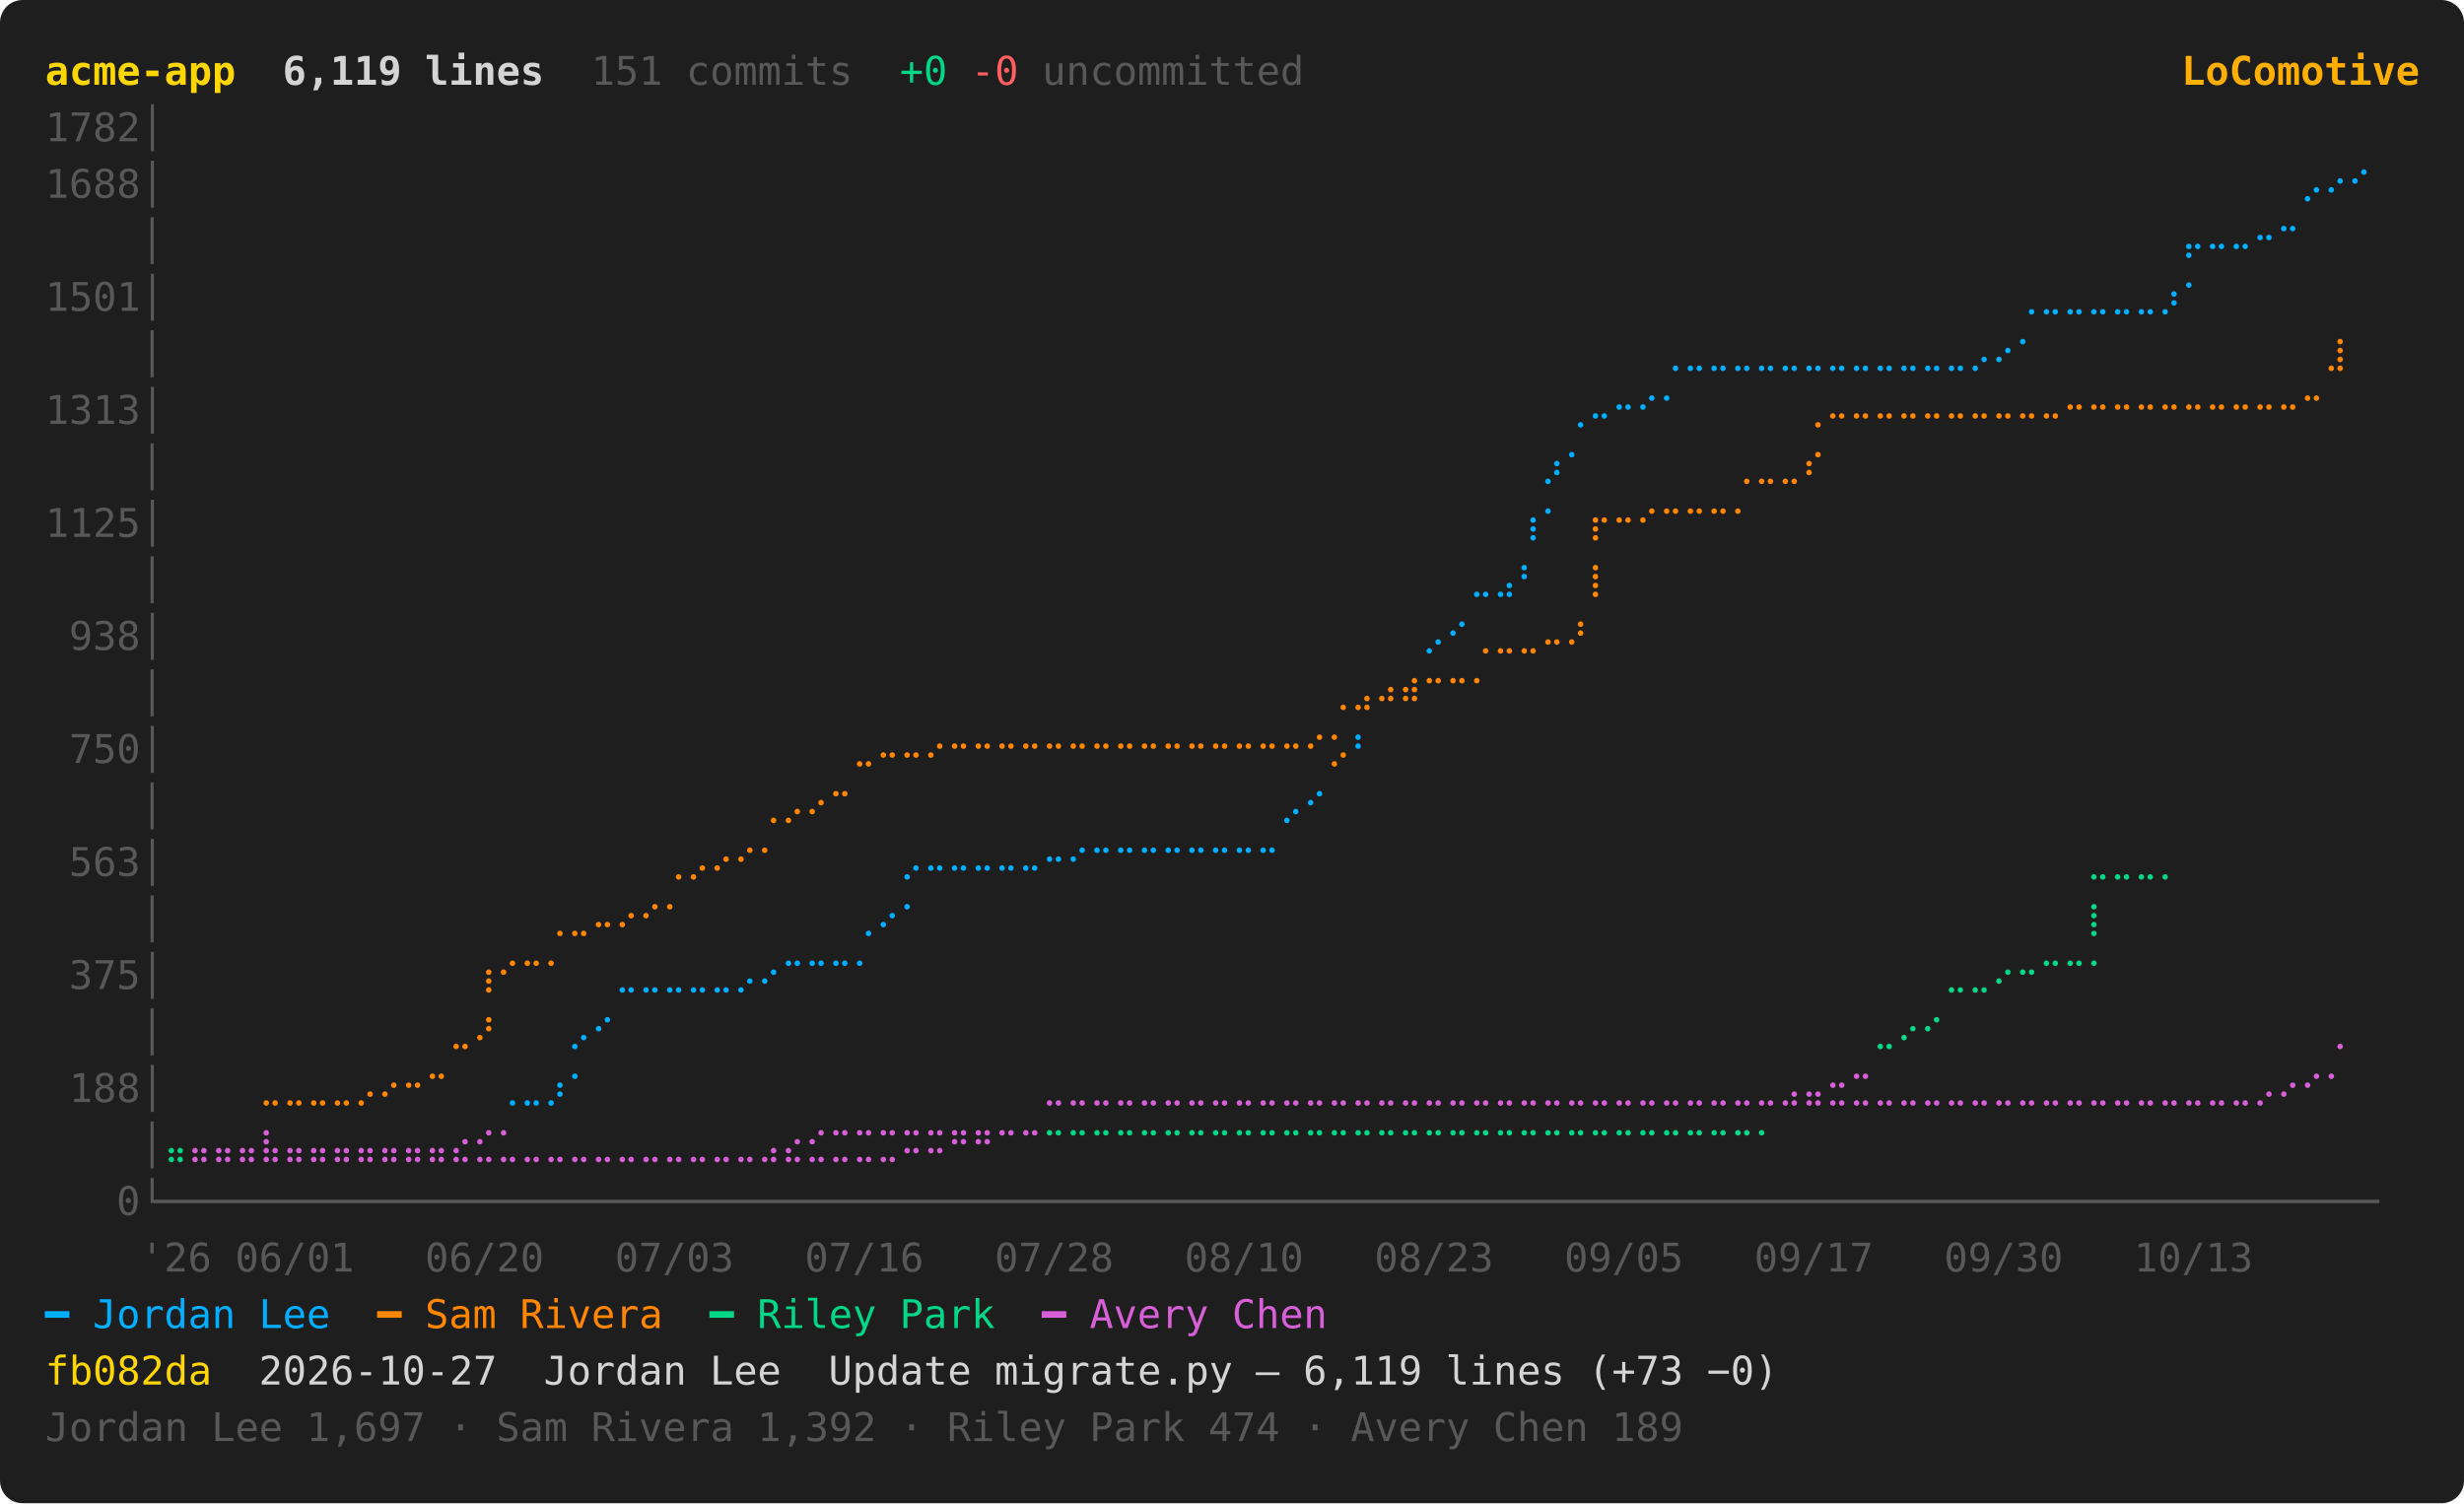
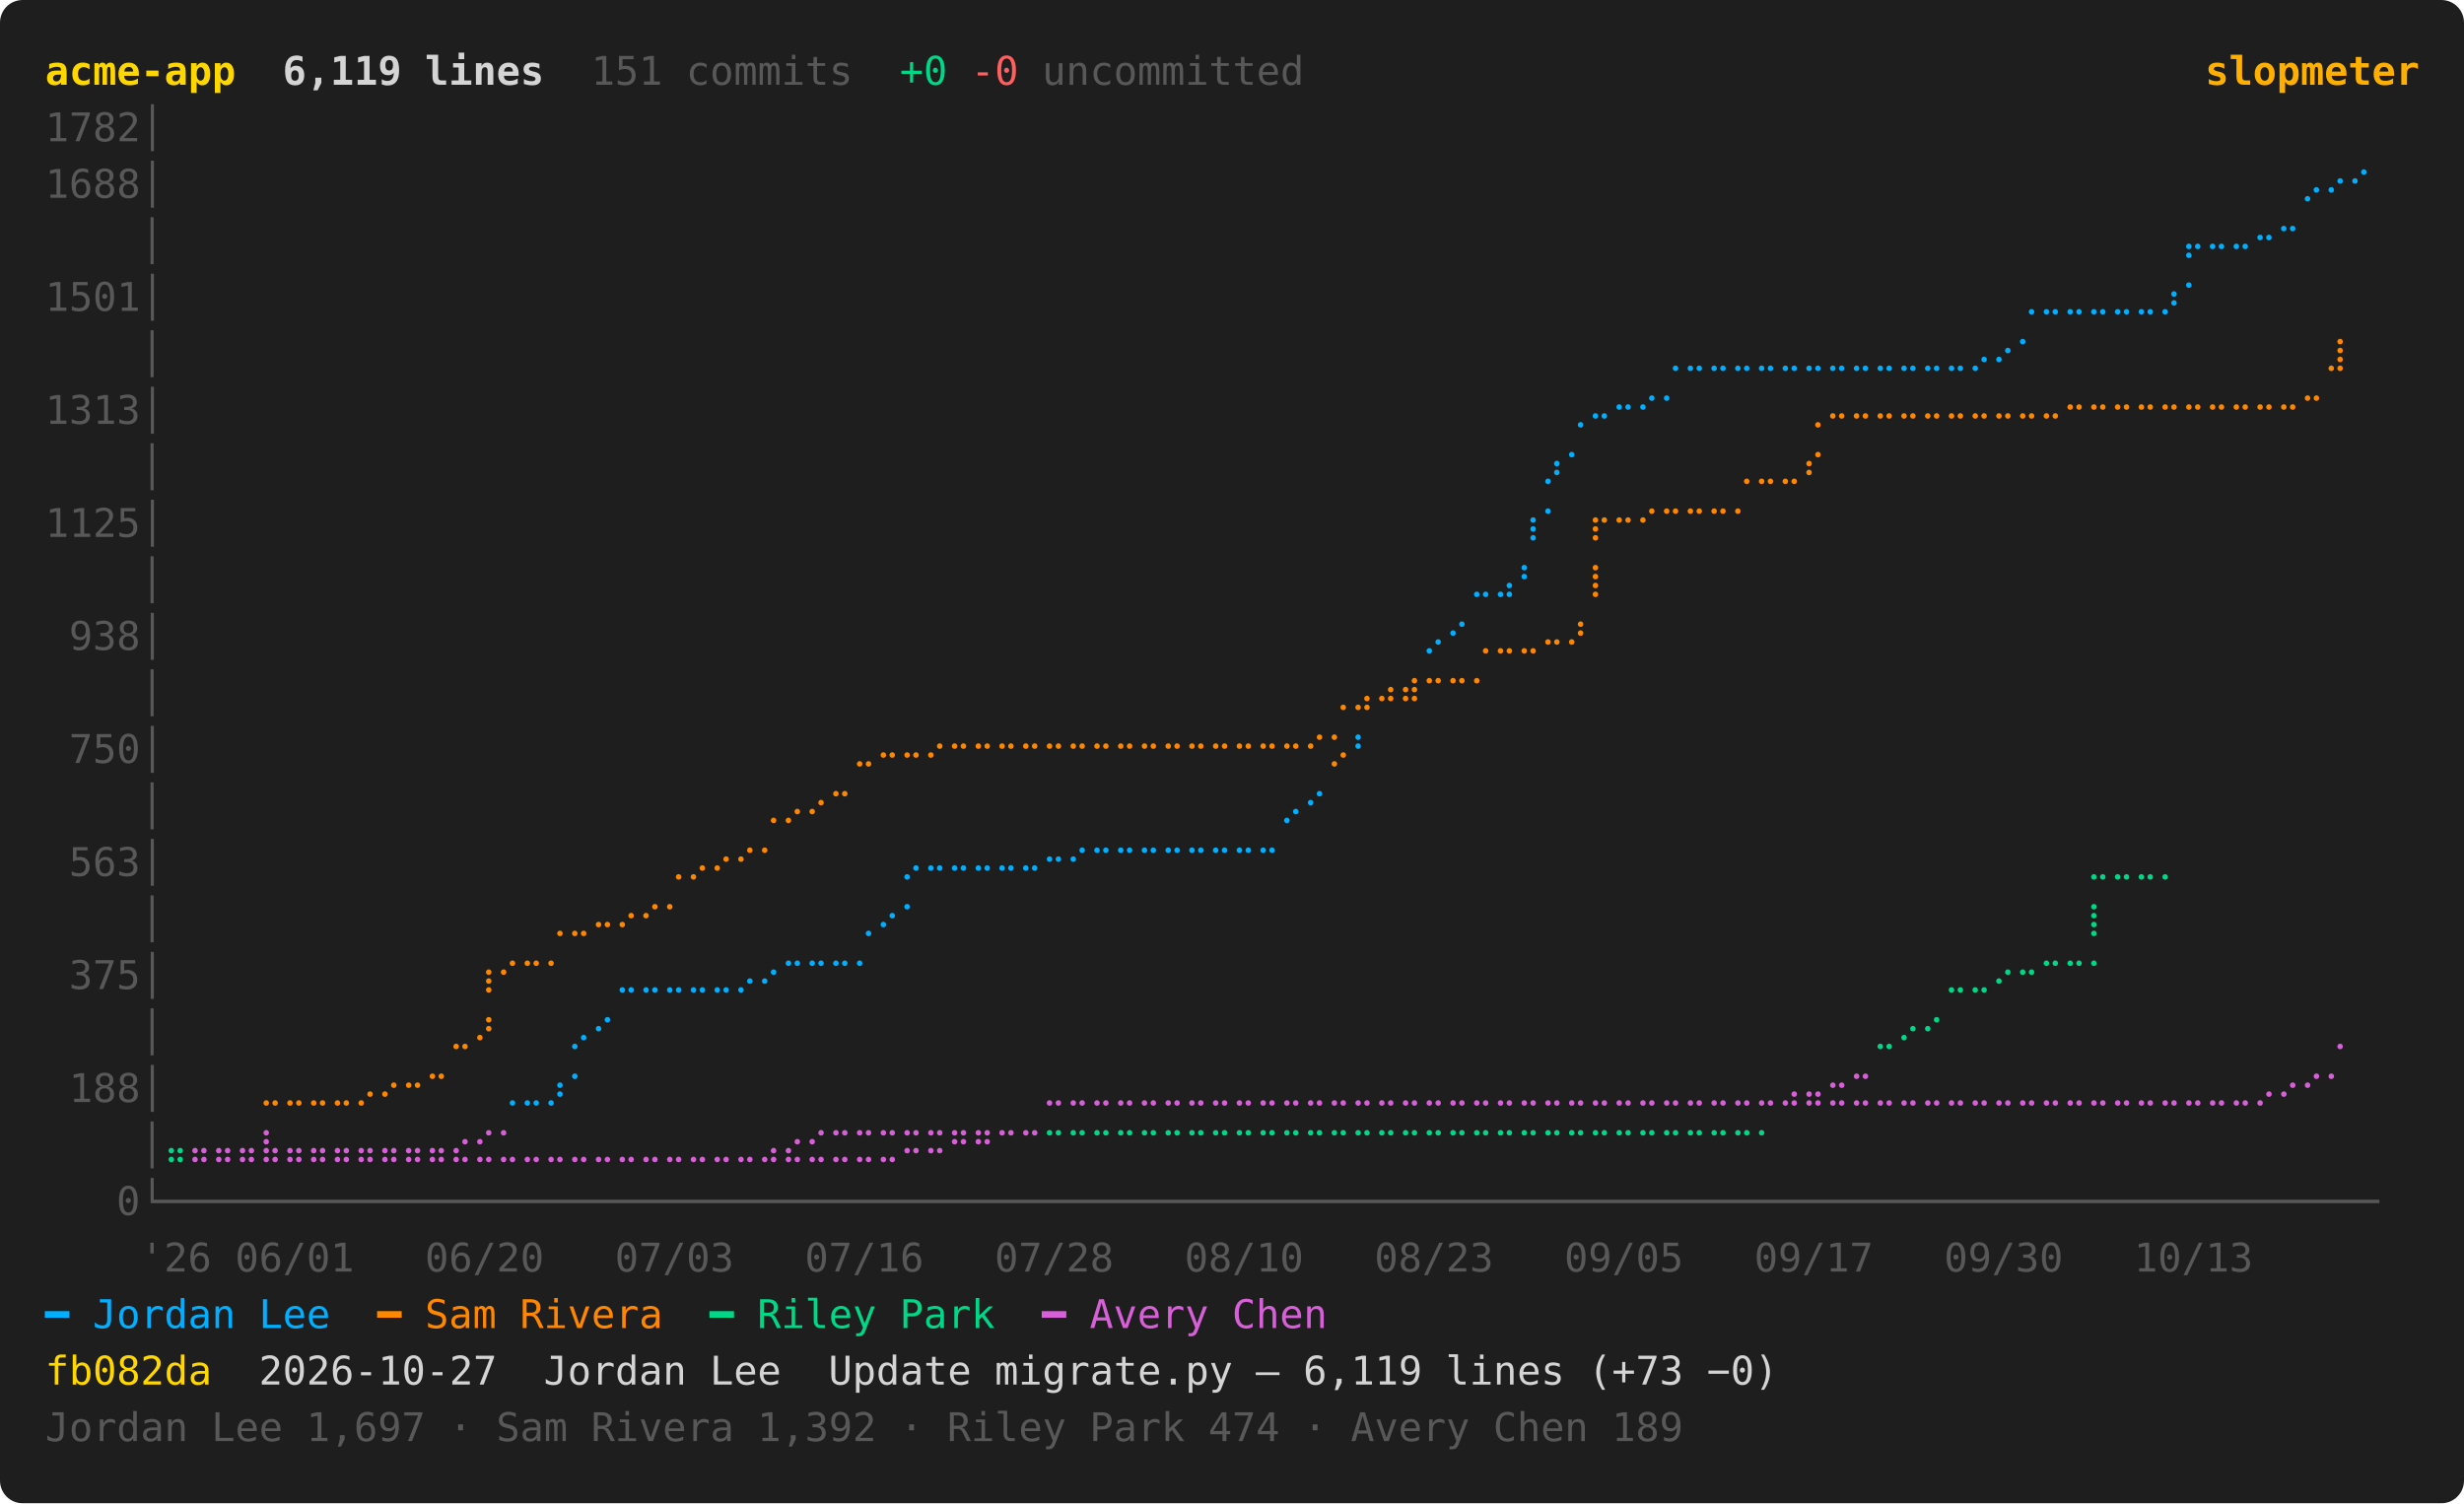
<svg xmlns="http://www.w3.org/2000/svg" width="872" height="532" viewBox="0 0 872 532" font-family="Menlo, 'SF Mono', Consolas, 'DejaVu Sans Mono', monospace" font-size="14">
  <rect width="100%" height="100%" rx="8" fill="#1e1e1e" />
  <text x="16.0 24.4 32.8 41.2 49.6 58.0 66.4 74.8" y="30" fill="#ffd700" font-weight="bold" xml:space="preserve">acme-app</text>
  <text x="100.0 108.4 116.8 125.2 133.6" y="30" fill="#d4d4d4" font-weight="bold" xml:space="preserve">6,119</text>
  <text x="150.4 158.8 167.2 175.6 184.0" y="30" fill="#d4d4d4" font-weight="bold" xml:space="preserve">lines</text>
  <text x="209.2 217.6 226.0" y="30" fill="#585858" xml:space="preserve">151</text>
  <text x="242.8 251.2 259.6 268.0 276.4 284.8 293.2" y="30" fill="#585858" xml:space="preserve">commits</text>
  <text x="318.4 326.8" y="30" fill="#00d787" xml:space="preserve">+0</text>
  <text x="343.6 352.0" y="30" fill="#ff5f5f" xml:space="preserve">-0</text>
  <text x="368.8 377.2 385.6 394.0 402.4 410.8 419.2 427.6 436.0 444.4 452.8" y="30" fill="#585858" xml:space="preserve">uncommitted</text>
-   <text x="772.0 780.4 788.8 797.2 805.6 814.0 822.4 830.8 839.2 847.6" y="30" fill="#ffaf00" font-weight="bold" xml:space="preserve">LoComotive</text>
+   <text x="780.4 788.8 797.2 805.6 814.0 822.4 830.8 839.2 847.6" y="30" fill="#ffaf00" font-weight="bold" xml:space="preserve">slopmeter</text>
  <text x="16.0 24.4 32.8 41.2 49.6" y="50" fill="#585858" xml:space="preserve">1782│</text>
  <text x="16.0 24.4 32.8 41.2 49.6" y="70" fill="#585858" xml:space="preserve">1688│</text>
  <text x="814.0 822.4 830.8" y="70" fill="#00afff" xml:space="preserve">⡠⠔⠊</text>
  <text x="49.6" y="90" fill="#585858" xml:space="preserve">│</text>
  <text x="772.0 780.4 788.8 797.2 805.6" y="90" fill="#00afff" xml:space="preserve">⡤⠤⠤⠒⠉</text>
  <text x="16.0 24.4 32.8 41.2 49.6" y="110" fill="#585858" xml:space="preserve">1501│</text>
  <text x="713.2 721.6 730.0 738.4 746.8 755.2 763.6 772.0" y="110" fill="#00afff" xml:space="preserve">⢀⣀⣀⣀⣀⣀⡰⠁</text>
  <text x="49.6" y="130" fill="#585858" xml:space="preserve">│</text>
  <text x="587.2 595.6 604.0 612.4 620.8 629.2 637.6 646.0 654.4 662.8 671.2 679.6 688.0 696.4 704.8 713.2" y="130" fill="#00afff" xml:space="preserve">⢀⣀⣀⣀⣀⣀⣀⣀⣀⣀⣀⣀⣀⡠⠔⠁</text>
  <text x="822.4" y="130" fill="#ff8700" xml:space="preserve">⣸</text>
  <text x="16.0 24.4 32.8 41.2 49.6" y="150" fill="#585858" xml:space="preserve">1313│</text>
  <text x="553.6 562.0 570.4 578.8 587.2" y="150" fill="#00afff" xml:space="preserve">⢀⠤⠒⠊⠁</text>
  <text x="637.6 646.0 654.4 662.8 671.2 679.6 688.0 696.4 704.8 713.2 721.6 730.0 738.4 746.8 755.2 763.6 772.0 780.4 788.8 797.2 805.6 814.0" y="150" fill="#ff8700" xml:space="preserve">⢀⠤⠤⠤⠤⠤⠤⠤⠤⠤⠤⠒⠒⠒⠒⠒⠒⠒⠒⠒⠒⠉</text>
  <text x="49.6" y="170" fill="#585858" xml:space="preserve">│</text>
  <text x="545.2 553.6" y="170" fill="#00afff" xml:space="preserve">⡰⠁</text>
  <text x="612.4 620.8 629.2 637.6" y="170" fill="#ff8700" xml:space="preserve">⢀⣀⣀⠎</text>
  <text x="16.0 24.4 32.8 41.2 49.6" y="190" fill="#585858" xml:space="preserve">1125│</text>
  <text x="536.8 545.2" y="190" fill="#00afff" xml:space="preserve">⢰⠁</text>
  <text x="562.0 570.4 578.8 587.2 595.6 604.0 612.4" y="190" fill="#ff8700" xml:space="preserve">⡖⠒⠊⠉⠉⠉⠁</text>
  <text x="49.6" y="210" fill="#585858" xml:space="preserve">│</text>
  <text x="520.0 528.4 536.8" y="210" fill="#00afff" xml:space="preserve">⣀⣠⠃</text>
  <text x="562.0" y="210" fill="#ff8700" xml:space="preserve">⡇</text>
  <text x="24.4 32.8 41.2 49.6" y="230" fill="#585858" xml:space="preserve">938│</text>
  <text x="503.2 511.6" y="230" fill="#00afff" xml:space="preserve">⡠⠊</text>
  <text x="520.0 528.4 536.8 545.2 553.6" y="230" fill="#ff8700" xml:space="preserve">⢀⣀⣀⠤⠜</text>
  <text x="49.6" y="250" fill="#585858" xml:space="preserve">│</text>
  <text x="469.6 478.0 486.4 494.8 503.2 511.6 520.0" y="250" fill="#ff8700" xml:space="preserve">⢀⣠⠴⠾⠉⠉⠁</text>
  <text x="24.4 32.8 41.2 49.6" y="270" fill="#585858" xml:space="preserve">750│</text>
  <text x="301.6 310.0 318.4 326.8 335.2 343.6 352.0 360.4 368.8 377.2 385.6 394.0 402.4 410.8 419.2 427.6 436.0 444.4 452.8 461.2 469.6" y="270" fill="#ff8700" xml:space="preserve">⣀⠤⠤⠔⠒⠒⠒⠒⠒⠒⠒⠒⠒⠒⠒⠒⠒⠒⠒⠊⡡</text>
  <text x="478.0" y="270" fill="#00afff" xml:space="preserve">⠃</text>
  <text x="49.6" y="290" fill="#585858" xml:space="preserve">│</text>
  <text x="268.0 276.4 284.8 293.2" y="290" fill="#ff8700" xml:space="preserve">⢀⡠⠔⠉</text>
  <text x="452.8 461.2" y="290" fill="#00afff" xml:space="preserve">⡠⠊</text>
  <text x="24.4 32.8 41.2 49.6" y="310" fill="#585858" xml:space="preserve">563│</text>
  <text x="234.4 242.8 251.2 259.6 268.0" y="310" fill="#ff8700" xml:space="preserve">⢀⡠⠔⠊⠁</text>
  <text x="318.4 326.8 335.2 343.6 352.0 360.4 368.8 377.2 385.6 394.0 402.4 410.8 419.2 427.6 436.0 444.4" y="310" fill="#00afff" xml:space="preserve">⡠⠤⠤⠤⠤⠤⠒⠊⠉⠉⠉⠉⠉⠉⠉⠉</text>
  <text x="738.4 746.8 755.2 763.6" y="310" fill="#00d787" xml:space="preserve">⣀⣀⣀⡀</text>
  <text x="49.6" y="330" fill="#585858" xml:space="preserve">│</text>
  <text x="192.4 200.8 209.2 217.6 226.0 234.4" y="330" fill="#ff8700" xml:space="preserve">⢀⣀⠤⠔⠊⠁</text>
  <text x="301.6 310.0 318.4" y="330" fill="#00afff" xml:space="preserve">⢀⠔⠁</text>
  <text x="738.4" y="330" fill="#00d787" xml:space="preserve">⡇</text>
  <text x="24.4 32.8 41.2 49.6" y="350" fill="#585858" xml:space="preserve">375│</text>
  <text x="167.2 175.6 184.0 192.4" y="350" fill="#ff8700" xml:space="preserve">⢰⠊⠉⠁</text>
  <text x="217.6 226.0 234.4 242.8 251.2 259.6 268.0 276.4 284.8 293.2 301.6" y="350" fill="#00afff" xml:space="preserve">⣀⣀⣀⣀⣀⡠⠔⠉⠉⠉⠁</text>
  <text x="688.0 696.4 704.8 713.2 721.6 730.0 738.4" y="350" fill="#00d787" xml:space="preserve">⣀⣀⠔⠒⠉⠉⠁</text>
  <text x="49.6" y="370" fill="#585858" xml:space="preserve">│</text>
  <text x="158.8 167.2" y="370" fill="#ff8700" xml:space="preserve">⣀⠜</text>
  <text x="200.8 209.2" y="370" fill="#00afff" xml:space="preserve">⡠⠊</text>
  <text x="662.8 671.2 679.6" y="370" fill="#00d787" xml:space="preserve">⣀⠔⠊</text>
  <text x="822.4" y="370" fill="#d75fd7" xml:space="preserve">⢀</text>
  <text x="24.4 32.8 41.2 49.6" y="390" fill="#585858" xml:space="preserve">188│</text>
  <text x="91.6 100.0 108.4 116.8 125.2 133.6 142.0 150.4" y="390" fill="#ff8700" xml:space="preserve">⣀⣀⣀⣀⡠⠔⠒⠉</text>
  <text x="175.6 184.0 192.4 200.8" y="390" fill="#00afff" xml:space="preserve">⢀⣀⡰⠁</text>
  <text x="368.8 377.2 385.6 394.0 402.4 410.8 419.2 427.6 436.0 444.4 452.8 461.2 469.6 478.0 486.4 494.8 503.2 511.6 520.0 528.4 536.8 545.2 553.6 562.0 570.4 578.8 587.2 595.6 604.0 612.4 620.8 629.2 637.6 646.0 654.4 662.8 671.2 679.6 688.0 696.4 704.8 713.2 721.6 730.0 738.4 746.8 755.2 763.6 772.0 780.4 788.8 797.2 805.6 814.0 822.4" y="390" fill="#d75fd7" xml:space="preserve">⣀⣀⣀⣀⣀⣀⣀⣀⣀⣀⣀⣀⣀⣀⣀⣀⣀⣀⣀⣀⣀⣀⣀⣀⣀⣀⣀⣀⣀⣀⣀⣠⣤⣒⣉⣀⣀⣀⣀⣀⣀⣀⣀⣀⣀⣀⣀⣀⣀⣀⣀⡠⠔⠊⠁</text>
  <text x="49.6" y="410" fill="#585858" xml:space="preserve">│</text>
  <text x="58.0" y="410" fill="#00d787" xml:space="preserve">⣤</text>
  <text x="66.4 74.8 83.2 91.6 100.0 108.4 116.8 125.2 133.6 142.0 150.4 158.8 167.2 175.6 184.0 192.4 200.8 209.2 217.6 226.0 234.4 242.8 251.2 259.6 268.0 276.4 284.8 293.2 301.6 310.0 318.4 326.8 335.2 343.6 352.0 360.4" y="410" fill="#d75fd7" xml:space="preserve">⣤⣤⣤⣧⣤⣤⣤⣤⣤⣤⣤⣔⣊⣁⣀⣀⣀⣀⣀⣀⣀⣀⣀⣀⣠⣔⣊⣉⣉⣉⠭⠭⠛⠛⠉⠉</text>
  <text x="368.8 377.2 385.6 394.0 402.4 410.8 419.2 427.6 436.0 444.4 452.8 461.2 469.6 478.0 486.4 494.8 503.2 511.6 520.0 528.4 536.8 545.2 553.6 562.0 570.4 578.8 587.2 595.6 604.0 612.4 620.8" y="410" fill="#00d787" xml:space="preserve">⠉⠉⠉⠉⠉⠉⠉⠉⠉⠉⠉⠉⠉⠉⠉⠉⠉⠉⠉⠉⠉⠉⠉⠉⠉⠉⠉⠉⠉⠉⠁</text>
  <text x="41.2 49.6 58.0 66.4 74.8 83.2 91.6 100.0 108.4 116.8 125.2 133.6 142.0 150.4 158.8 167.2 175.6 184.0 192.4 200.8 209.2 217.6 226.0 234.4 242.8 251.2 259.6 268.0 276.4 284.8 293.2 301.6 310.0 318.4 326.8 335.2 343.6 352.0 360.4 368.8 377.2 385.6 394.0 402.4 410.8 419.2 427.6 436.0 444.4 452.8 461.2 469.6 478.0 486.4 494.8 503.2 511.6 520.0 528.4 536.8 545.2 553.6 562.0 570.4 578.8 587.2 595.6 604.0 612.4 620.8 629.2 637.6 646.0 654.4 662.8 671.2 679.6 688.0 696.4 704.8 713.2 721.6 730.0 738.4 746.8 755.2 763.6 772.0 780.4 788.8 797.2 805.6 814.0 822.4 830.8" y="430" fill="#585858" xml:space="preserve">0└─────────────────────────────────────────────────────────────────────────────────────────────</text>
  <text x="49.6 58.0 66.4" y="450" fill="#585858" xml:space="preserve">'26</text>
  <text x="83.2 91.6 100.0 108.4 116.8" y="450" fill="#585858" xml:space="preserve">06/01</text>
  <text x="150.4 158.8 167.2 175.6 184.0" y="450" fill="#585858" xml:space="preserve">06/20</text>
  <text x="217.6 226.0 234.4 242.8 251.2" y="450" fill="#585858" xml:space="preserve">07/03</text>
  <text x="284.8 293.2 301.6 310.0 318.4" y="450" fill="#585858" xml:space="preserve">07/16</text>
  <text x="352.0 360.4 368.8 377.2 385.6" y="450" fill="#585858" xml:space="preserve">07/28</text>
  <text x="419.2 427.6 436.0 444.4 452.8" y="450" fill="#585858" xml:space="preserve">08/10</text>
  <text x="486.4 494.8 503.2 511.6 520.0" y="450" fill="#585858" xml:space="preserve">08/23</text>
  <text x="553.6 562.0 570.4 578.8 587.2" y="450" fill="#585858" xml:space="preserve">09/05</text>
  <text x="620.8 629.2 637.6 646.0 654.4" y="450" fill="#585858" xml:space="preserve">09/17</text>
  <text x="688.0 696.4 704.8 713.2 721.6" y="450" fill="#585858" xml:space="preserve">09/30</text>
  <text x="755.2 763.6 772.0 780.4 788.8" y="450" fill="#585858" xml:space="preserve">10/13</text>
  <text x="16.0" y="470" fill="#00afff" xml:space="preserve">━</text>
  <text x="32.8 41.2 49.6 58.0 66.4 74.8" y="470" fill="#00afff" xml:space="preserve">Jordan</text>
  <text x="91.6 100.0 108.4" y="470" fill="#00afff" xml:space="preserve">Lee</text>
  <text x="133.6" y="470" fill="#ff8700" xml:space="preserve">━</text>
  <text x="150.4 158.8 167.2" y="470" fill="#ff8700" xml:space="preserve">Sam</text>
  <text x="184.0 192.4 200.8 209.2 217.6 226.0" y="470" fill="#ff8700" xml:space="preserve">Rivera</text>
  <text x="251.2" y="470" fill="#00d787" xml:space="preserve">━</text>
  <text x="268.0 276.4 284.8 293.2 301.6" y="470" fill="#00d787" xml:space="preserve">Riley</text>
  <text x="318.4 326.8 335.2 343.6" y="470" fill="#00d787" xml:space="preserve">Park</text>
  <text x="368.8" y="470" fill="#d75fd7" xml:space="preserve">━</text>
  <text x="385.6 394.0 402.4 410.8 419.2" y="470" fill="#d75fd7" xml:space="preserve">Avery</text>
  <text x="436.0 444.4 452.8 461.2" y="470" fill="#d75fd7" xml:space="preserve">Chen</text>
  <text x="16.0 24.4 32.8 41.2 49.6 58.0 66.4" y="490" fill="#ffd700" xml:space="preserve">fb082da</text>
  <text x="91.6 100.0 108.4 116.8 125.2 133.6 142.0 150.4 158.8 167.2" y="490" fill="#d4d4d4" xml:space="preserve">2026-10-27</text>
  <text x="192.4 200.8 209.2 217.6 226.0 234.4" y="490" fill="#d4d4d4" xml:space="preserve">Jordan</text>
  <text x="251.2 259.6 268.0" y="490" fill="#d4d4d4" xml:space="preserve">Lee</text>
  <text x="293.2 301.6 310.0 318.4 326.8 335.2" y="490" fill="#d4d4d4" xml:space="preserve">Update</text>
  <text x="352.0 360.4 368.8 377.2 385.6 394.0 402.4 410.8 419.2 427.6" y="490" fill="#d4d4d4" xml:space="preserve">migrate.py</text>
  <text x="444.4" y="490" fill="#d4d4d4" xml:space="preserve">—</text>
  <text x="461.2 469.6 478.0 486.4 494.8" y="490" fill="#d4d4d4" xml:space="preserve">6,119</text>
  <text x="511.6 520.0 528.4 536.8 545.2" y="490" fill="#d4d4d4" xml:space="preserve">lines</text>
  <text x="562.0 570.4 578.8 587.2" y="490" fill="#d4d4d4" xml:space="preserve">(+73</text>
  <text x="604.0 612.4 620.8" y="490" fill="#d4d4d4" xml:space="preserve">−0)</text>
  <text x="16.0 24.4 32.8 41.2 49.6 58.0" y="510" fill="#585858" xml:space="preserve">Jordan</text>
  <text x="74.8 83.2 91.6" y="510" fill="#585858" xml:space="preserve">Lee</text>
  <text x="108.4 116.8 125.2 133.6 142.0" y="510" fill="#585858" xml:space="preserve">1,697</text>
  <text x="158.8" y="510" fill="#585858" xml:space="preserve">·</text>
  <text x="175.6 184.0 192.4" y="510" fill="#585858" xml:space="preserve">Sam</text>
  <text x="209.2 217.6 226.0 234.4 242.8 251.2" y="510" fill="#585858" xml:space="preserve">Rivera</text>
  <text x="268.0 276.4 284.8 293.2 301.6" y="510" fill="#585858" xml:space="preserve">1,392</text>
  <text x="318.4" y="510" fill="#585858" xml:space="preserve">·</text>
  <text x="335.2 343.6 352.0 360.4 368.8" y="510" fill="#585858" xml:space="preserve">Riley</text>
  <text x="385.6 394.0 402.4 410.8" y="510" fill="#585858" xml:space="preserve">Park</text>
  <text x="427.6 436.0 444.4" y="510" fill="#585858" xml:space="preserve">474</text>
  <text x="461.2" y="510" fill="#585858" xml:space="preserve">·</text>
  <text x="478.0 486.4 494.8 503.2 511.6" y="510" fill="#585858" xml:space="preserve">Avery</text>
  <text x="528.4 536.8 545.2 553.6" y="510" fill="#585858" xml:space="preserve">Chen</text>
  <text x="570.4 578.8 587.2" y="510" fill="#585858" xml:space="preserve">189</text>
</svg>
